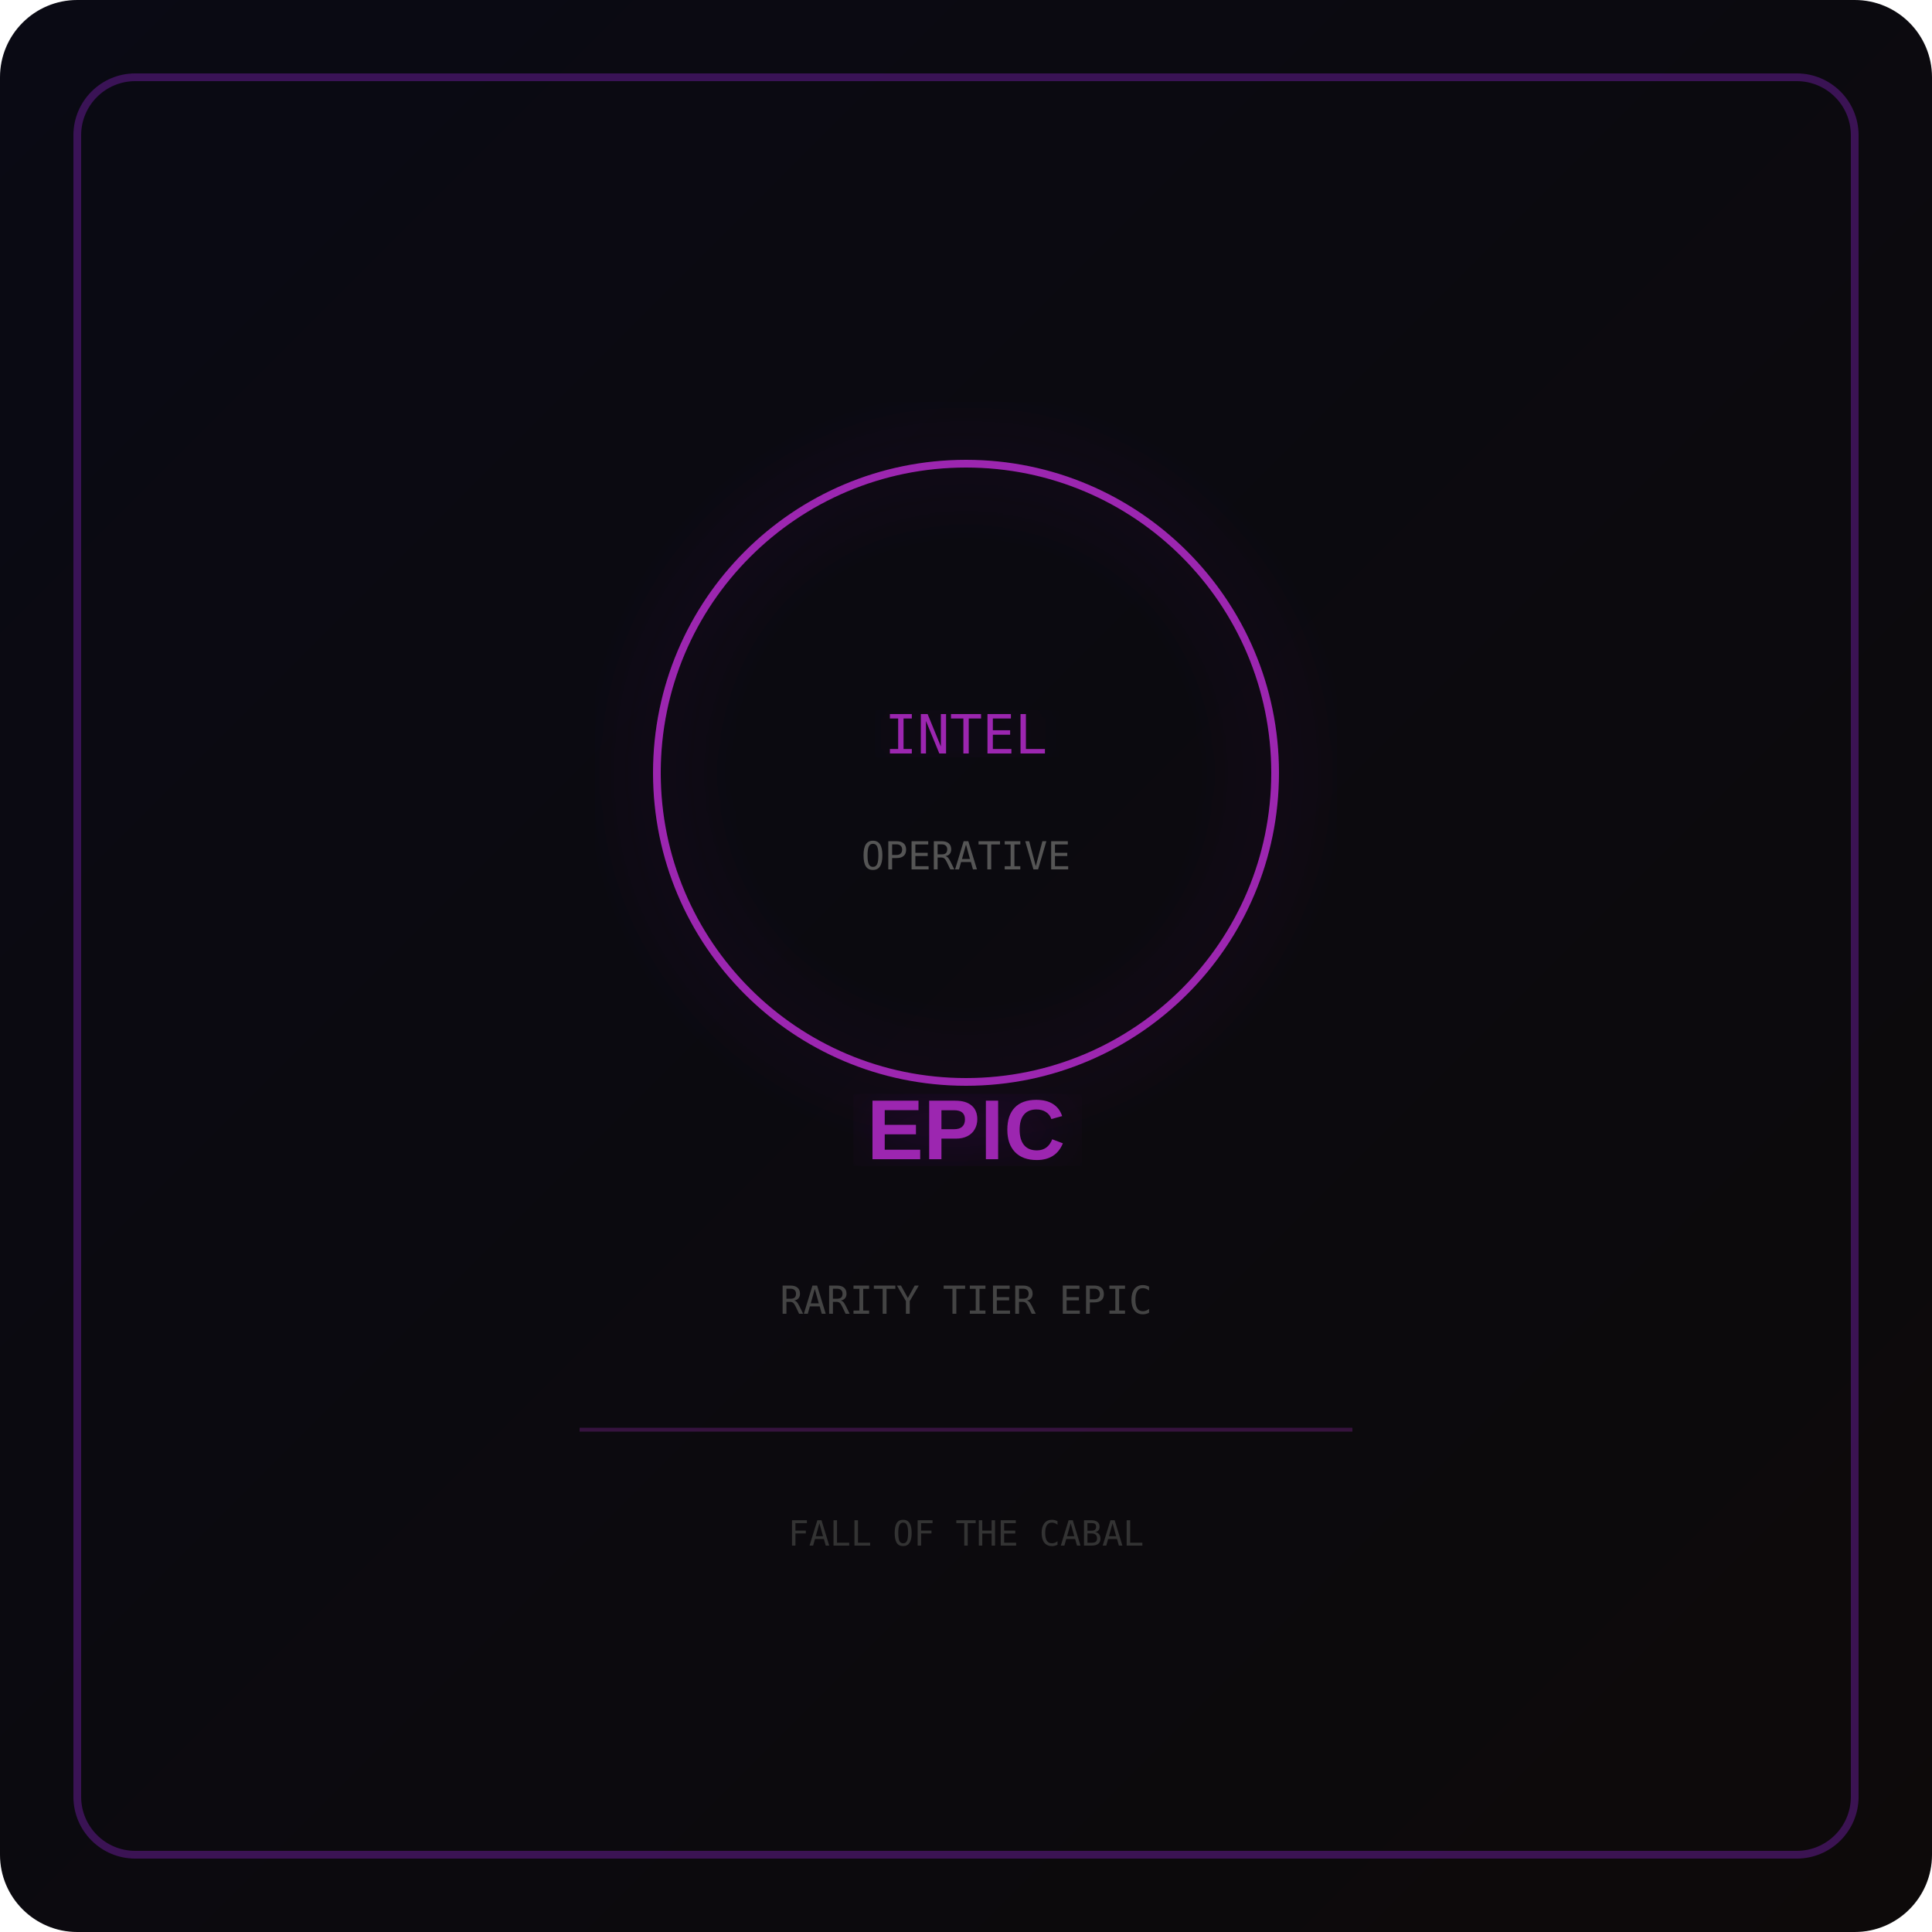
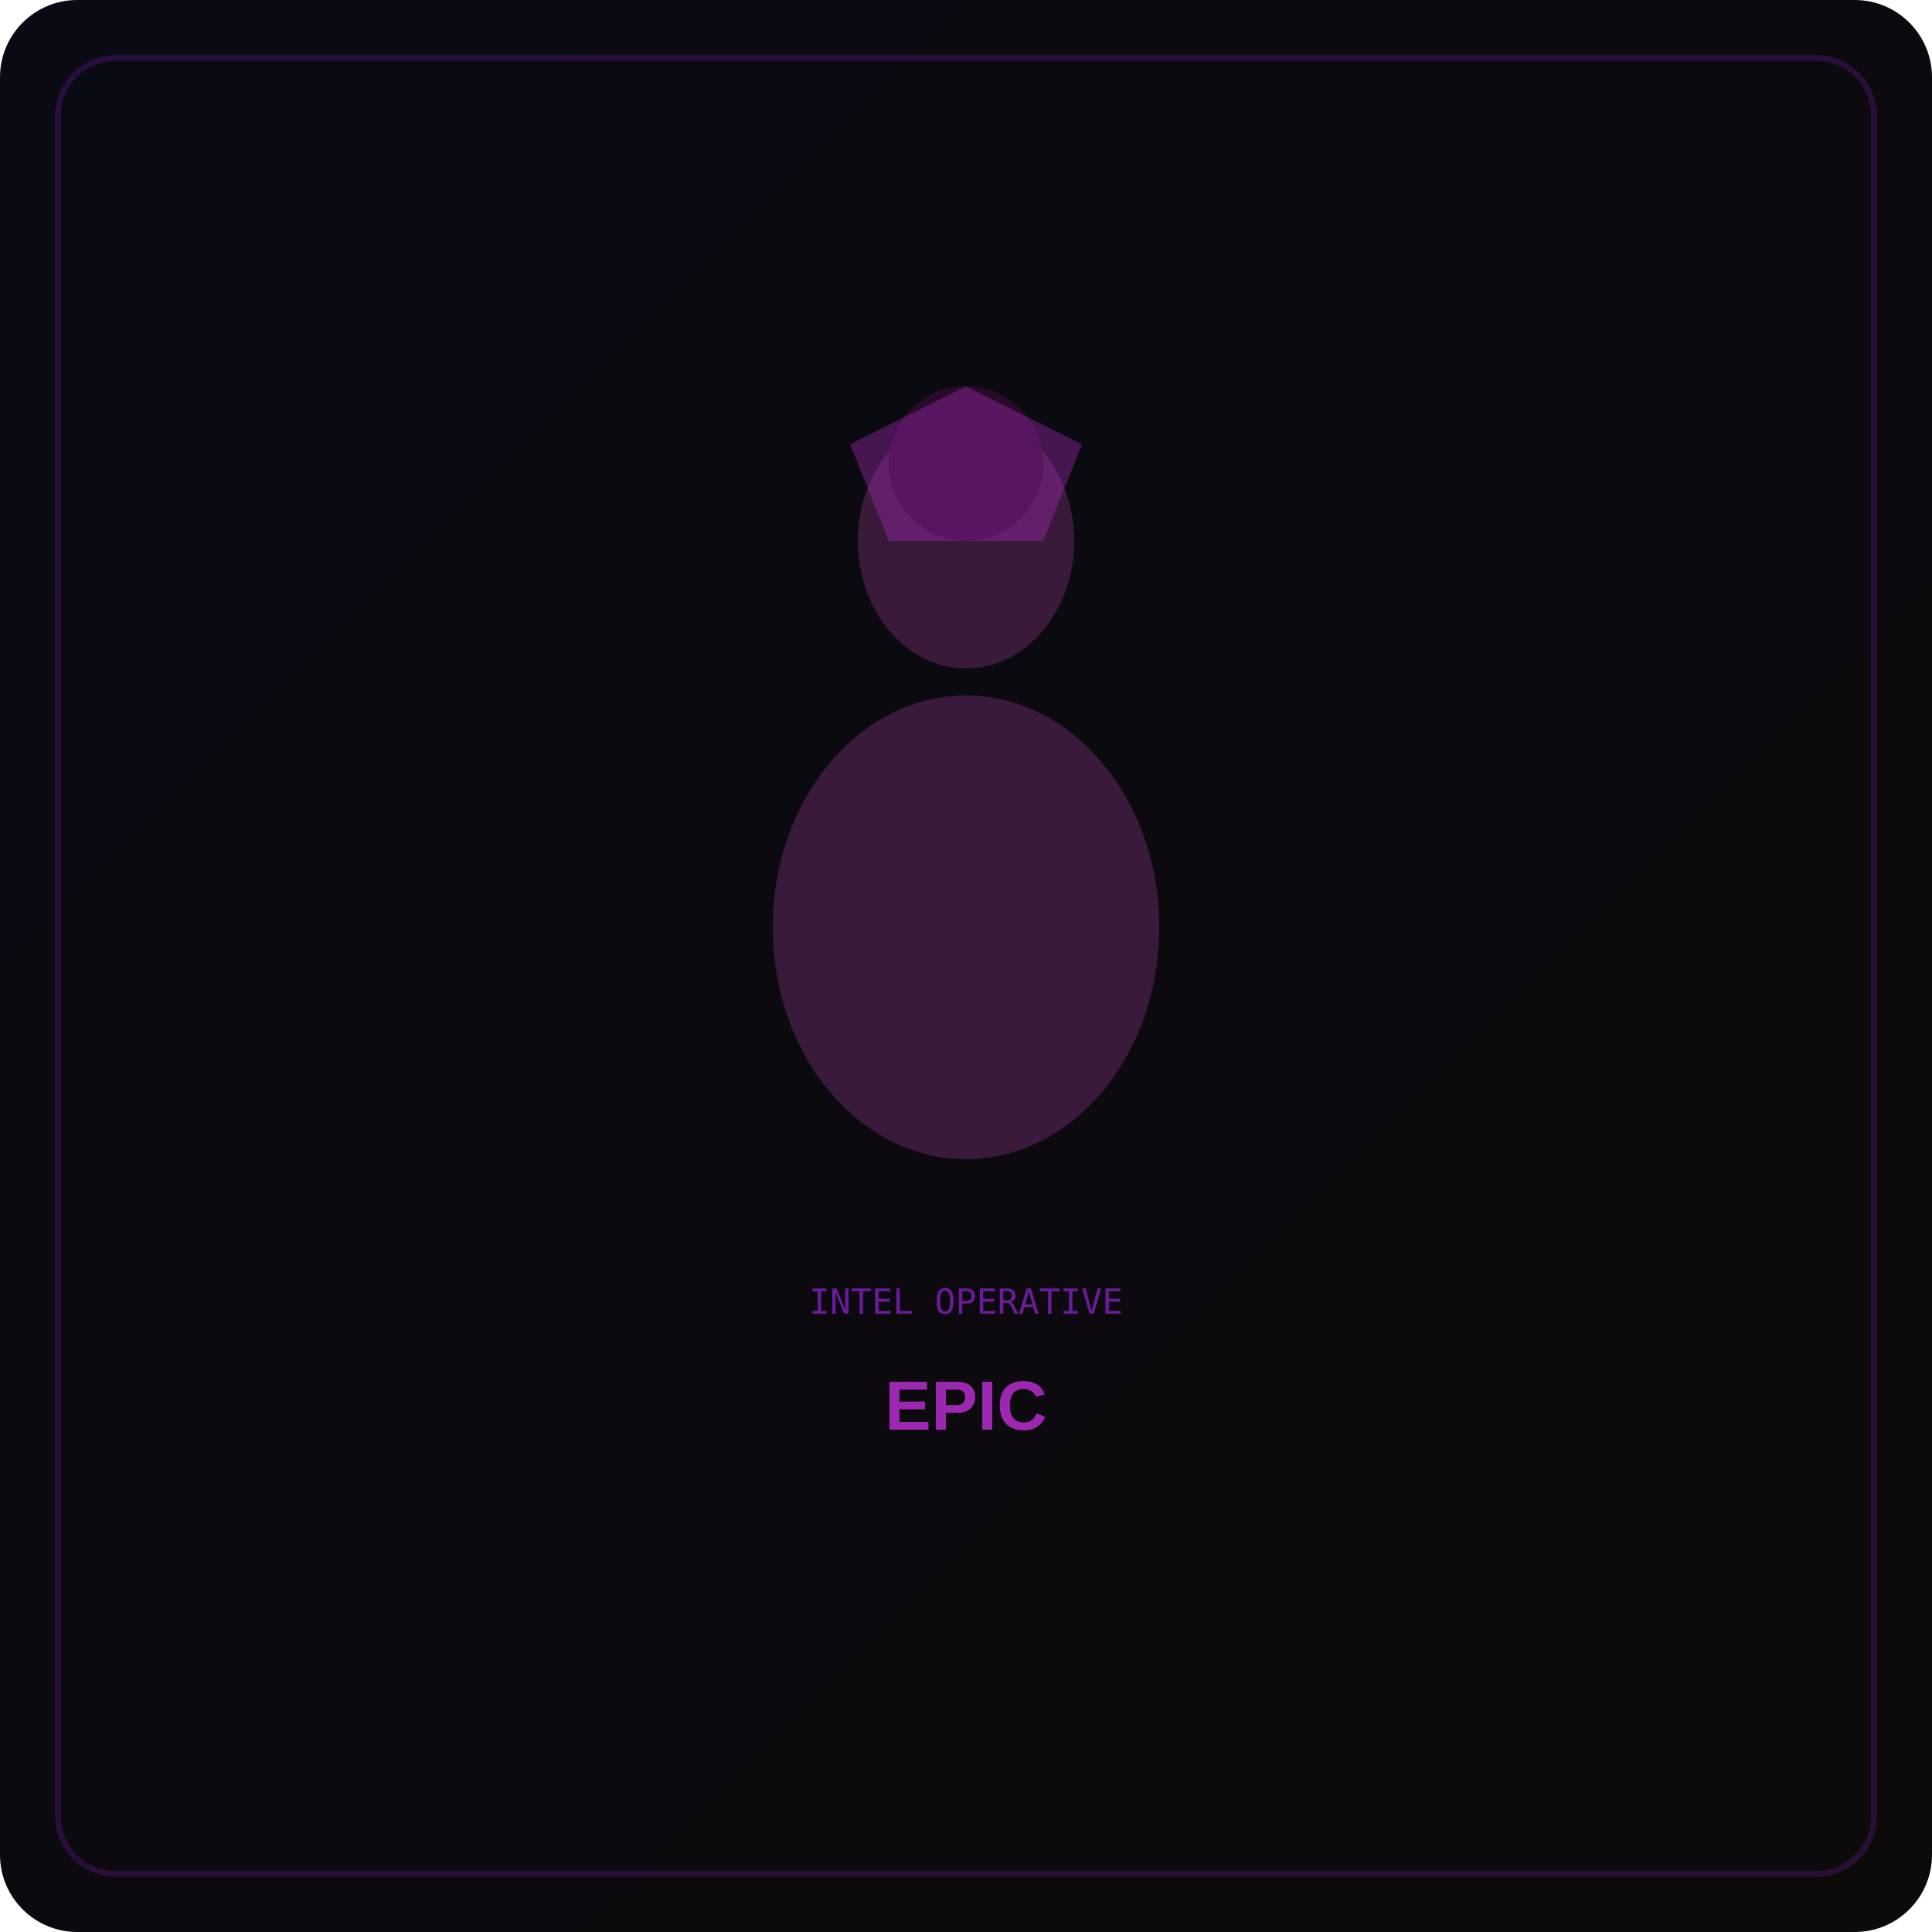
<svg xmlns="http://www.w3.org/2000/svg" viewBox="0 0 500 500" width="500" height="500">
  <defs>
    <linearGradient id="bg" x1="0%" y1="0%" x2="100%" y2="100%">
      <stop offset="0%" stop-color="#0a0a14" />
      <stop offset="100%" stop-color="#0d0a0a" />
    </linearGradient>
+     <linearGradient id="tier_grad" x1="0%" y1="0%" x2="100%" y2="100%">
+       <stop offset="0%" stop-color="#fff" />
+       <stop offset="30%" stop-color="#ffd700" />
+       <stop offset="70%" stop-color="#ffaa00" />
+       <stop offset="100%" stop-color="#fff" />
+     </linearGradient>
    <filter id="g">
-       <feDropShadow dx="0" dy="0" stdDeviation="10" flood-color="#6a1b9a" flood-opacity="0.5" />
+       <feDropShadow dx="0" dy="0" stdDeviation="10" flood-color="#9c27b0" flood-opacity="0.6" />
    </filter>
  </defs>
  <rect width="500" height="500" fill="url(#bg)" rx="20" />
-   <rect x="20" y="20" width="460" height="460" fill="none" stroke="#6a1b9a" stroke-width="2" rx="15" opacity="0.5" />
-   <circle cx="250" cy="200" r="80" fill="none" stroke="#9c27b0" stroke-width="2" filter="url(#g)" />
-   <text x="250" y="195" text-anchor="middle" font-family="monospace" font-size="14" fill="#9c27b0" filter="url(#g)">INTEL</text>
-   <text x="250" y="225" text-anchor="middle" font-family="monospace" font-size="10" fill="#555">OPERATIVE</text>
-   <text x="250" y="300" text-anchor="middle" font-family="Arial,sans-serif" font-size="22" font-weight="bold" fill="#9c27b0" filter="url(#g)">EPIC</text>
-   <text x="250" y="340" text-anchor="middle" font-family="monospace" font-size="10" fill="#444">RARITY TIER EPIC</text>
-   <line x1="150" y1="370" x2="350" y2="370" stroke="#9c27b0" stroke-width="1" opacity="0.3" />
-   <text x="250" y="400" text-anchor="middle" font-family="monospace" font-size="9" fill="#333">FALL OF THE CABAL</text>
+   <rect x="15" y="15" width="470" height="470" fill="none" stroke="#6a1b9a" stroke-width="1.5" rx="15" opacity="0.3" />
+   <ellipse cx="250" cy="140" rx="28" ry="33" fill="#3a1a3a" />
+   <ellipse cx="250" cy="240" rx="50" ry="60" fill="#3a1a3a" />
+   <circle cx="250" cy="120" r="20" fill="#2a0a2a" />
+   <polygon points="220,115 250,100 280,115 270,140 230,140" fill="#9c27b0" opacity="0.4" />
+   <text x="250" y="340" text-anchor="middle" font-family="monospace" font-size="9" fill="#6a1b9a">INTEL OPERATIVE</text>
+   <text x="250" y="370" text-anchor="middle" font-family="Arial,sans-serif" font-size="18" font-weight="bold" fill="#9c27b0">EPIC</text>
</svg>
